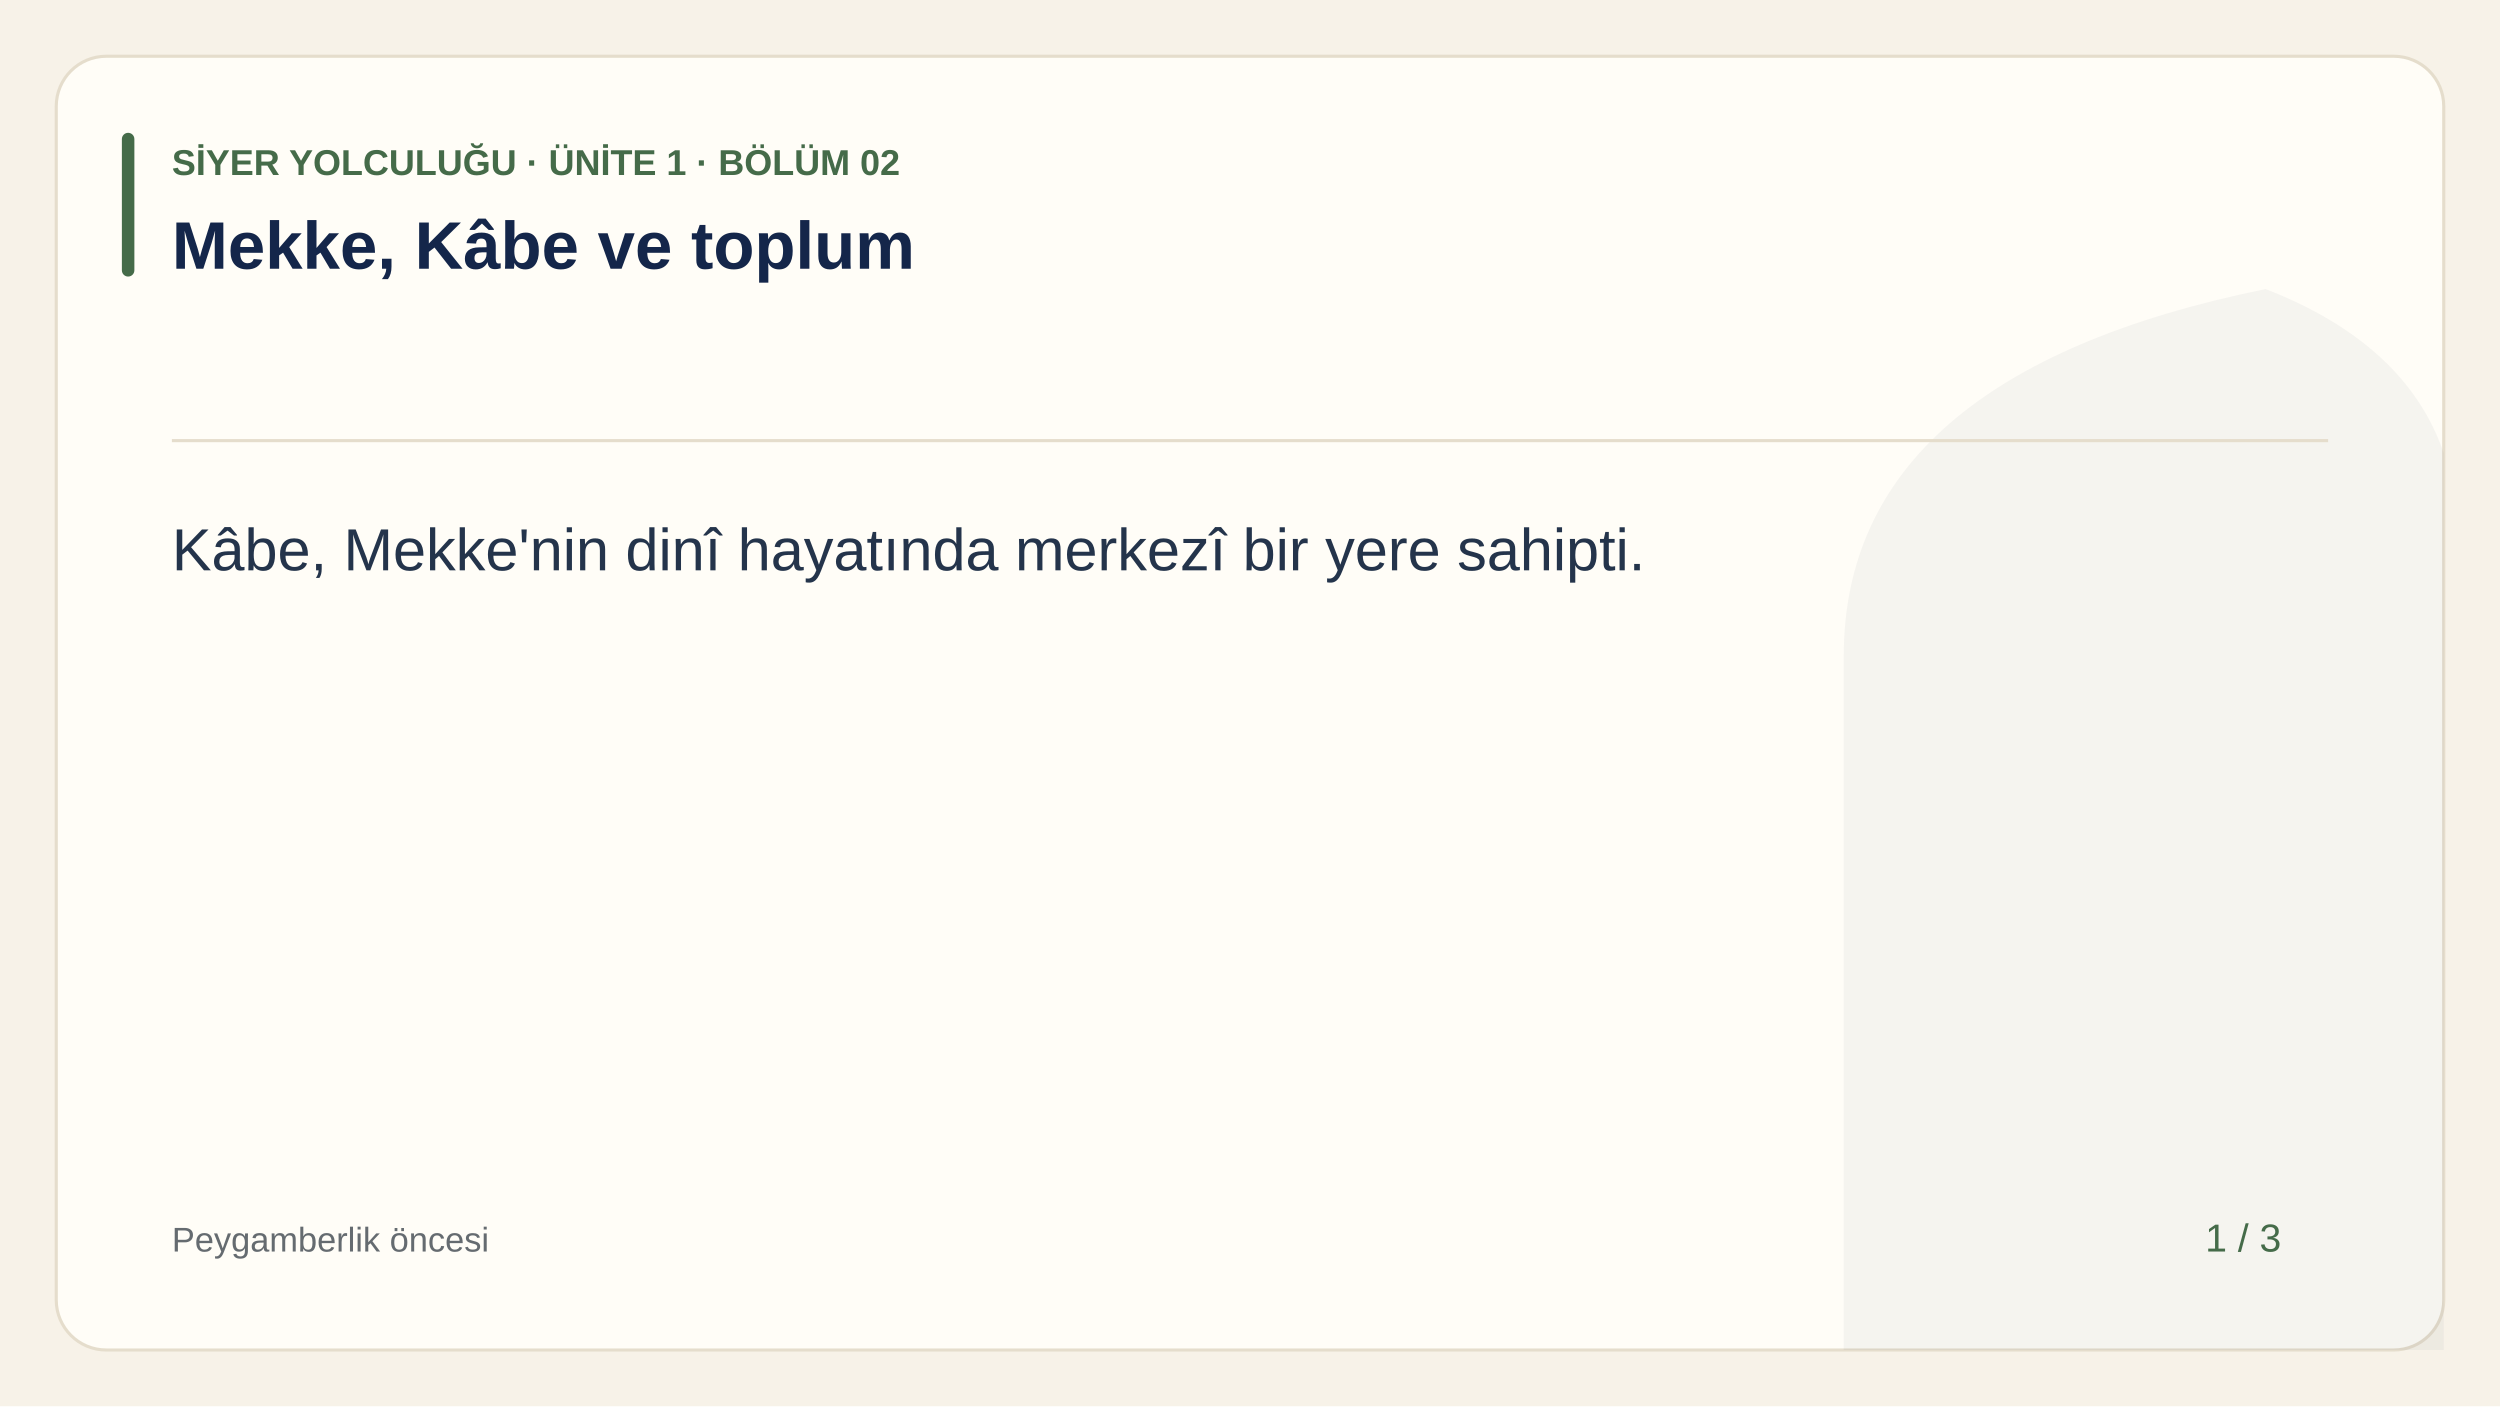
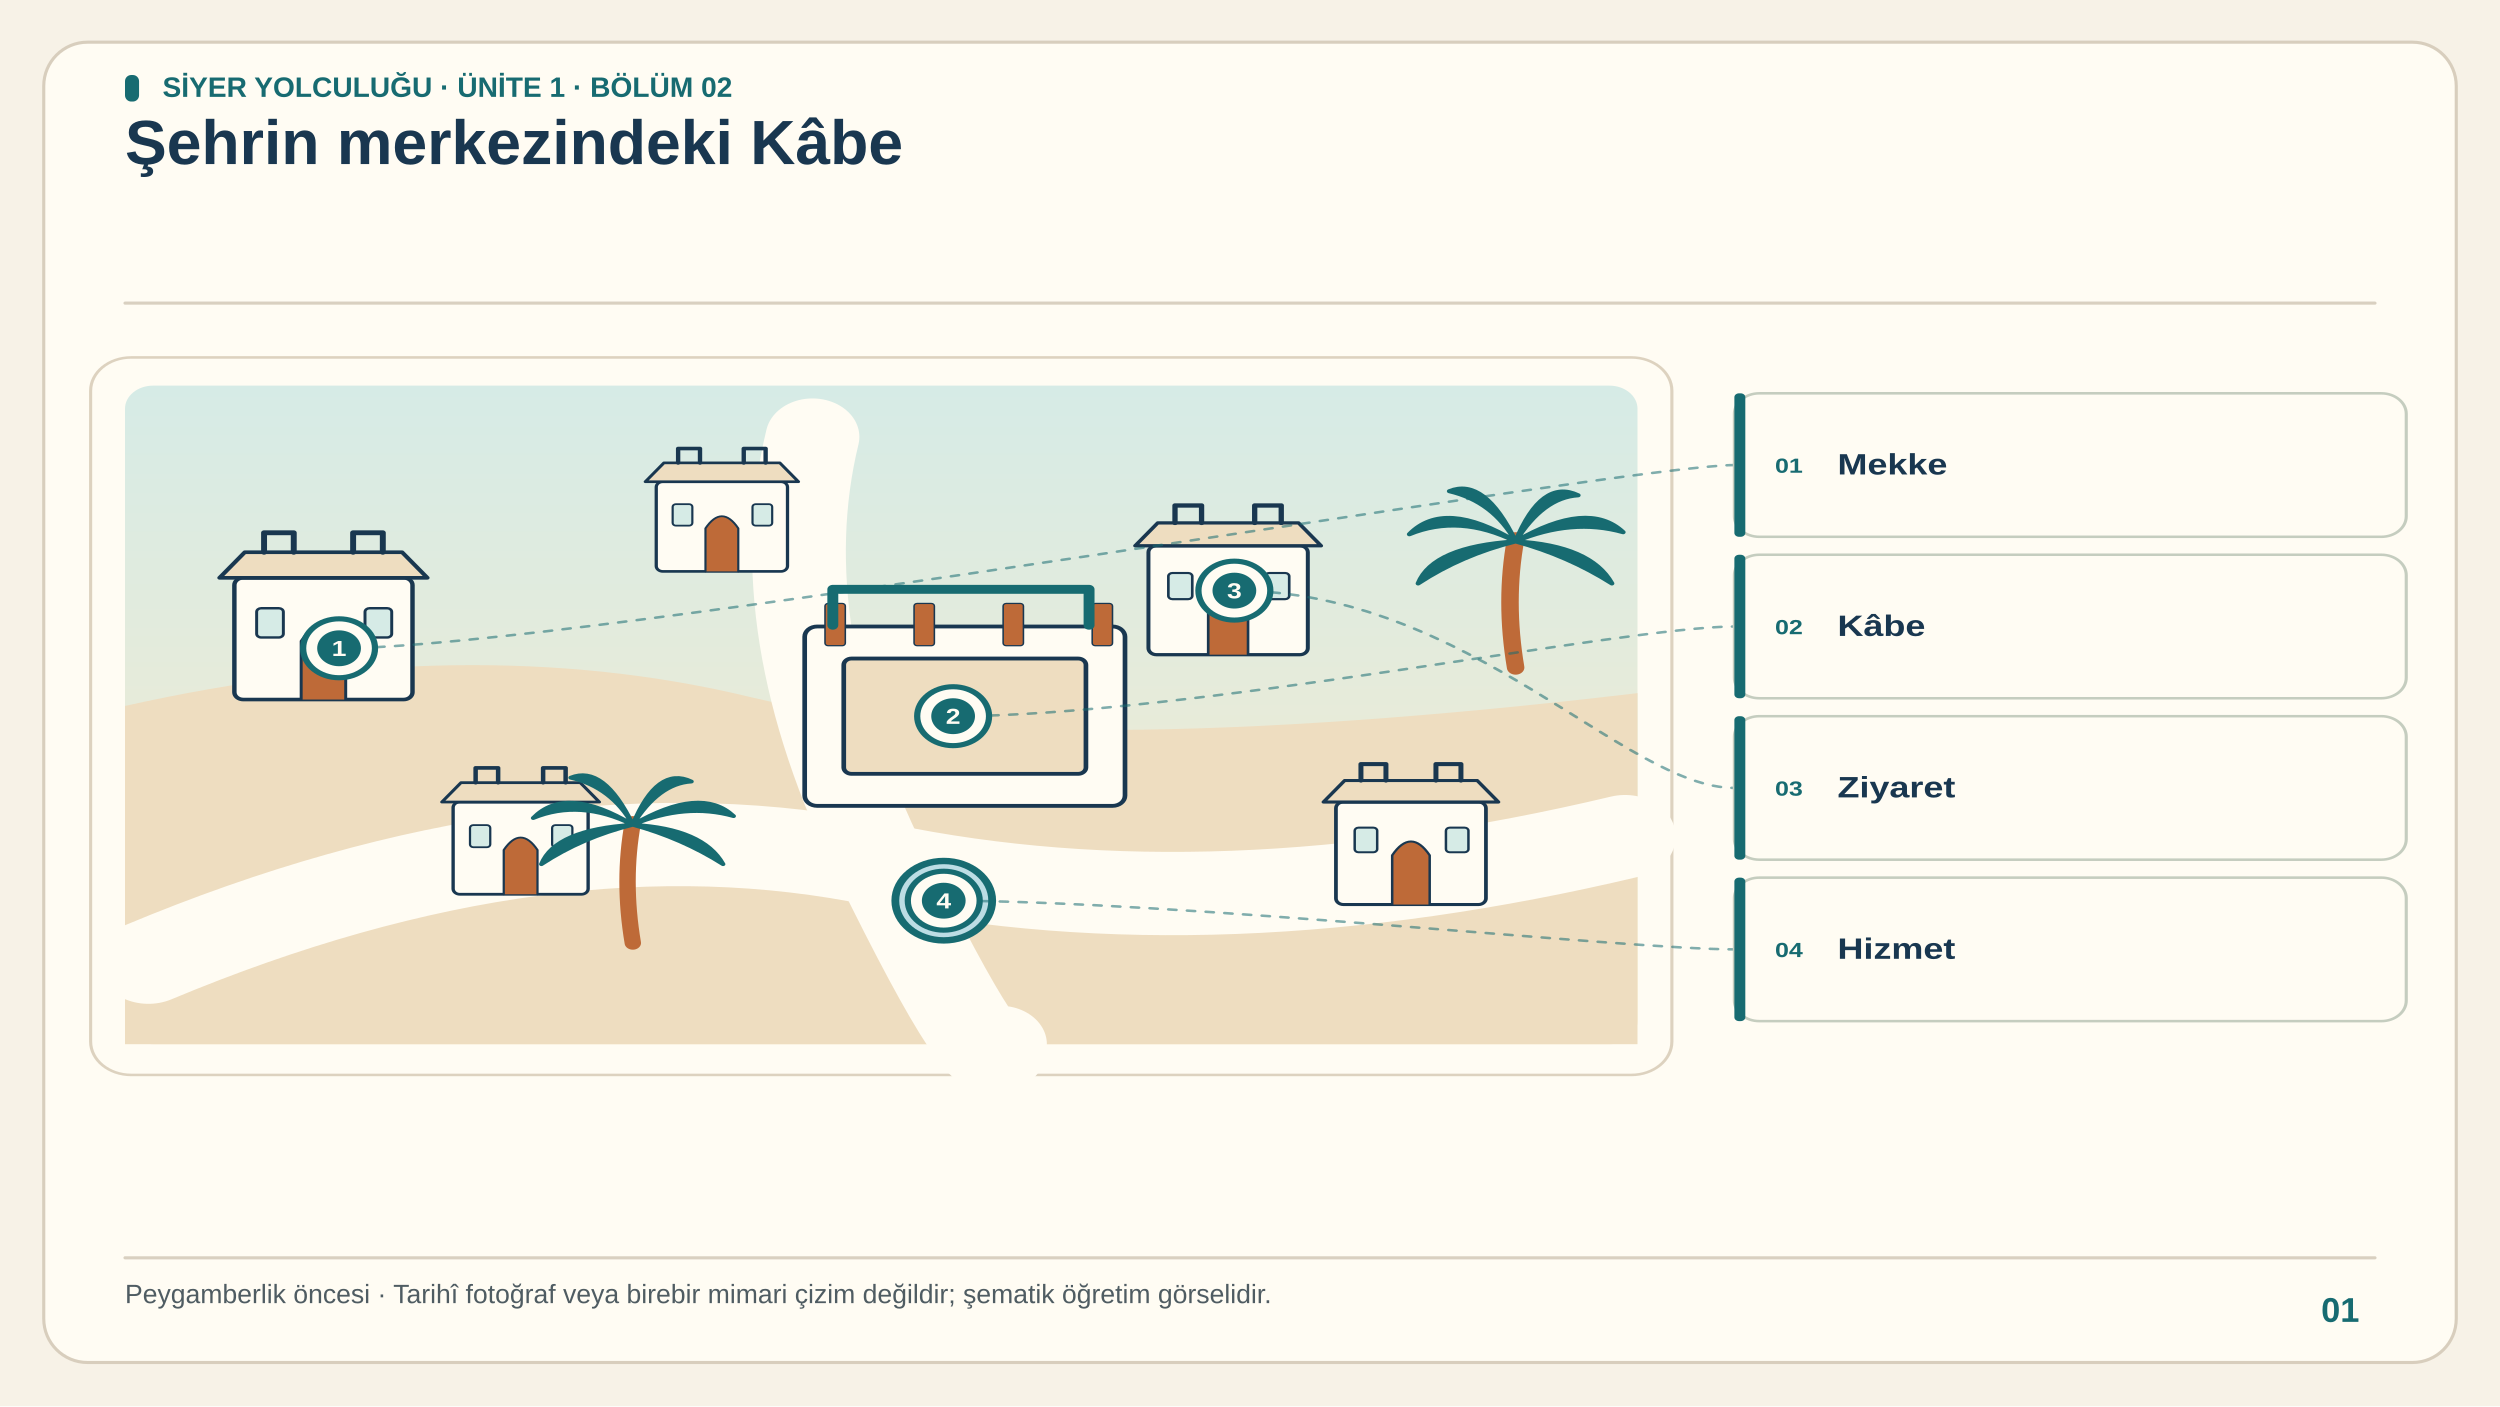
- <svg xmlns="http://www.w3.org/2000/svg" width="1600" height="900" viewBox="0 0 1600 900" role="img" aria-labelledby="title desc">
-   <rect width="1600" height="900" fill="#f7f2e8" />
-   <rect x="36" y="36" width="1528" height="828" rx="32" fill="#fffdf7" stroke="#e5ddcc" stroke-width="2" />
-   <path d="M1180 864V420Q1180 240 1450 185Q1540 220 1564 290V864" fill="#14264a" opacity=".045" />
-   <rect x="78" y="85" width="8" height="92" rx="4" fill="#456b49" />
-   <text x="110" y="112" fill="#456b49" font-family="Arial,sans-serif" font-size="23" font-weight="700">SİYER YOLCULUĞU · ÜNİTE 1 · BÖLÜM 02</text>
-   <text x="110" y="172" fill="#14264a" font-family="Arial,sans-serif" font-size="43" font-weight="700">Mekke, Kâbe ve toplum</text>
-   <line x1="110" y1="282" x2="1490" y2="282" stroke="#e5ddcc" stroke-width="2" />
-   <text x="110" y="365" fill="#24344b" font-family="Arial,sans-serif" font-size="38">Kâbe, Mekke'nin dinî hayatında merkezî bir yere sahipti.</text>
-   <text x="110" y="801" fill="#656b70" font-family="Arial,sans-serif" font-size="22">Peygamberlik öncesi</text>
-   <text x="1460" y="801" text-anchor="end" fill="#456b49" font-family="Arial,sans-serif" font-size="25">1 / 3</text>
+ <svg xmlns="http://www.w3.org/2000/svg" width="1600" height="900" viewBox="0 0 1600 900" role="img" aria-labelledby="f2_0title f2_0desc">
+   <defs>
+     <linearGradient id="f2_0sky" x1="0" y1="0" x2="0" y2="1">
+       <stop stop-color="#D6EBE6" />
+       <stop offset="1" stop-color="#F8EBCD" />
+     </linearGradient>
+     <linearGradient id="f2_0wood">
+       <stop stop-color="#C79560" />
+       <stop offset="1" stop-color="#E2BE80" />
+     </linearGradient>
+     <filter id="f2_0shadow" x="-15%" y="-15%" width="130%" height="140%">
+       <feDropShadow dx="0" dy="6" stdDeviation="7" flood-color="#193750" flood-opacity=".12" />
+     </filter>
+   </defs>
+   <rect x="0" y="0" width="1600" height="900" rx="0" fill="#F7F2E7" stroke="none" stroke-width="1" />
+   <rect x="28" y="27" width="1544" height="845" rx="28" fill="#FFFCF3" stroke="#D8CEBD" stroke-width="2" />
+   <rect x="80" y="48" width="9" height="17" rx="4" fill="#176B71" stroke="none" stroke-width="1" />
+   <text x="104" y="62" font-family="Arial, sans-serif" font-size="18" fill="#176B71" font-weight="700" text-anchor="start">SİYER YOLCULUĞU · ÜNİTE 1 · BÖLÜM 02</text>
+   <text x="80" y="105" font-family="Arial, sans-serif" font-size="40" fill="#193750" font-weight="700" text-anchor="start">Şehrin merkezindeki Kâbe</text>
+   <path d="M80 194 H1520" fill="none" stroke="#D9D0C0" stroke-width="2" stroke-linecap="round" stroke-linejoin="round" />
+   <g transform="translate(0 50) scale(1 .82)">
+     <rect x="58" y="218" width="1012" height="560" rx="26" fill="#FFFCF3" stroke="#DDD2BF" stroke-width="2" />
+     <rect x="80" y="240" width="968" height="514" rx="18" fill="url(#f2_0sky)" stroke="none" stroke-width="1" />
+     <path d="M80 490 Q300 430 480 483 T1048 480 V754 H80 Z" fill="#EEDDC0" stroke="none" stroke-width="0" stroke-linecap="round" stroke-linejoin="round" />
+     <path d="M95 690 Q350 560 564 614 T1040 592" fill="none" stroke="#FFFCF3" stroke-width="65" stroke-linecap="round" stroke-linejoin="round" />
+     <path d="M520 280 Q490 430 564 614 T640 754" fill="none" stroke="#FFFCF3" stroke-width="60" stroke-linecap="round" stroke-linejoin="round" />
+     <g transform="translate(150 390) scale(0.95)">
+       <rect x="0" y="0" width="120" height="100" rx="6" fill="#FFFCF3" stroke="#193750" stroke-width="3" />
+       <path d="M-10 0 H130 L113 -21 H7 Z" fill="#EEDDC0" stroke="#193750" stroke-width="3" stroke-linecap="round" stroke-linejoin="round" />
+       <path d="M45 100 V52 Q60 25 75 52 V100" fill="#BE6A38" stroke="#193750" stroke-width="2" stroke-linecap="round" stroke-linejoin="round" />
+       <rect x="15" y="25" width="18" height="24" rx="3" fill="#D6EBE6" stroke="#193750" stroke-width="2" />
+       <rect x="88" y="25" width="18" height="24" rx="3" fill="#D6EBE6" stroke="#193750" stroke-width="2" />
+       <path d="M20 -21 V-37 H40 V-21 M80 -21 V-37 H100 V-21" fill="none" stroke="#193750" stroke-width="4" stroke-linecap="round" stroke-linejoin="round" />
+     </g>
+     <g transform="translate(290 565) scale(0.72)">
+       <rect x="0" y="0" width="120" height="100" rx="6" fill="#FFFCF3" stroke="#193750" stroke-width="3" />
+       <path d="M-10 0 H130 L113 -21 H7 Z" fill="#EEDDC0" stroke="#193750" stroke-width="3" stroke-linecap="round" stroke-linejoin="round" />
+       <path d="M45 100 V52 Q60 25 75 52 V100" fill="#BE6A38" stroke="#193750" stroke-width="2" stroke-linecap="round" stroke-linejoin="round" />
+       <rect x="15" y="25" width="18" height="24" rx="3" fill="#D6EBE6" stroke="#193750" stroke-width="2" />
+       <rect x="88" y="25" width="18" height="24" rx="3" fill="#D6EBE6" stroke="#193750" stroke-width="2" />
+       <path d="M20 -21 V-37 H40 V-21 M80 -21 V-37 H100 V-21" fill="none" stroke="#193750" stroke-width="4" stroke-linecap="round" stroke-linejoin="round" />
+     </g>
+     <g transform="translate(735 365) scale(0.85)">
+       <rect x="0" y="0" width="120" height="100" rx="6" fill="#FFFCF3" stroke="#193750" stroke-width="3" />
+       <path d="M-10 0 H130 L113 -21 H7 Z" fill="#EEDDC0" stroke="#193750" stroke-width="3" stroke-linecap="round" stroke-linejoin="round" />
+       <path d="M45 100 V52 Q60 25 75 52 V100" fill="#BE6A38" stroke="#193750" stroke-width="2" stroke-linecap="round" stroke-linejoin="round" />
+       <rect x="15" y="25" width="18" height="24" rx="3" fill="#D6EBE6" stroke="#193750" stroke-width="2" />
+       <rect x="88" y="25" width="18" height="24" rx="3" fill="#D6EBE6" stroke="#193750" stroke-width="2" />
+       <path d="M20 -21 V-37 H40 V-21 M80 -21 V-37 H100 V-21" fill="none" stroke="#193750" stroke-width="4" stroke-linecap="round" stroke-linejoin="round" />
+     </g>
+     <g transform="translate(855 565) scale(0.8)">
+       <rect x="0" y="0" width="120" height="100" rx="6" fill="#FFFCF3" stroke="#193750" stroke-width="3" />
+       <path d="M-10 0 H130 L113 -21 H7 Z" fill="#EEDDC0" stroke="#193750" stroke-width="3" stroke-linecap="round" stroke-linejoin="round" />
+       <path d="M45 100 V52 Q60 25 75 52 V100" fill="#BE6A38" stroke="#193750" stroke-width="2" stroke-linecap="round" stroke-linejoin="round" />
+       <rect x="15" y="25" width="18" height="24" rx="3" fill="#D6EBE6" stroke="#193750" stroke-width="2" />
+       <rect x="88" y="25" width="18" height="24" rx="3" fill="#D6EBE6" stroke="#193750" stroke-width="2" />
+       <path d="M20 -21 V-37 H40 V-21 M80 -21 V-37 H100 V-21" fill="none" stroke="#193750" stroke-width="4" stroke-linecap="round" stroke-linejoin="round" />
+     </g>
+     <g transform="translate(420 315) scale(0.7)">
+       <rect x="0" y="0" width="120" height="100" rx="6" fill="#FFFCF3" stroke="#193750" stroke-width="3" />
+       <path d="M-10 0 H130 L113 -21 H7 Z" fill="#EEDDC0" stroke="#193750" stroke-width="3" stroke-linecap="round" stroke-linejoin="round" />
+       <path d="M45 100 V52 Q60 25 75 52 V100" fill="#BE6A38" stroke="#193750" stroke-width="2" stroke-linecap="round" stroke-linejoin="round" />
+       <rect x="15" y="25" width="18" height="24" rx="3" fill="#D6EBE6" stroke="#193750" stroke-width="2" />
+       <rect x="88" y="25" width="18" height="24" rx="3" fill="#D6EBE6" stroke="#193750" stroke-width="2" />
+       <path d="M20 -21 V-37 H40 V-21 M80 -21 V-37 H100 V-21" fill="none" stroke="#193750" stroke-width="4" stroke-linecap="round" stroke-linejoin="round" />
+     </g>
+     <rect x="515" y="428" width="205" height="140" rx="8" fill="#FFFCF3" stroke="#193750" stroke-width="3" />
+     <rect x="540" y="453" width="155" height="90" rx="5" fill="#EEDDC0" stroke="#193750" stroke-width="3" />
+     <rect x="528" y="410" width="13" height="33" rx="2" fill="#BE6A38" stroke="#193750" stroke-width="1" />
+     <rect x="585" y="410" width="13" height="33" rx="2" fill="#BE6A38" stroke="#193750" stroke-width="1" />
+     <rect x="642" y="410" width="13" height="33" rx="2" fill="#BE6A38" stroke="#193750" stroke-width="1" />
+     <rect x="699" y="410" width="13" height="33" rx="2" fill="#BE6A38" stroke="#193750" stroke-width="1" />
+     <path d="M533 427 V399 H697 V427" fill="none" stroke="#176B71" stroke-width="7" stroke-linecap="round" stroke-linejoin="round" />
+     <g transform="translate(970 460) scale(0.8)">
+       <path d="M0 0 Q-9 -65 0 -125" fill="none" stroke="#BE6A38" stroke-width="14" stroke-linecap="round" stroke-linejoin="round" />
+       <path d="M0 -123 Q-57 -165 -85 -130 Q-45 -150 0 -123 M0 -123 Q58 -164 86 -132 Q45 -146 0 -123 M0 -123 Q-25 -186 -53 -172 Q-18 -162 0 -123 M0 -123 Q21 -185 50 -168 Q22 -166 0 -123 M0 -123 Q-66 -118 -78 -82 Q-43 -110 0 -123 M0 -123 Q60 -119 77 -82 Q42 -109 0 -123" fill="#176B71" stroke="#176B71" stroke-width="4" stroke-linecap="round" stroke-linejoin="round" />
+     </g>
+     <g transform="translate(405 675) scale(0.75)">
+       <path d="M0 0 Q-9 -65 0 -125" fill="none" stroke="#BE6A38" stroke-width="14" stroke-linecap="round" stroke-linejoin="round" />
+       <path d="M0 -123 Q-57 -165 -85 -130 Q-45 -150 0 -123 M0 -123 Q58 -164 86 -132 Q45 -146 0 -123 M0 -123 Q-25 -186 -53 -172 Q-18 -162 0 -123 M0 -123 Q21 -185 50 -168 Q22 -166 0 -123 M0 -123 Q-66 -118 -78 -82 Q-43 -110 0 -123 M0 -123 Q60 -119 77 -82 Q42 -109 0 -123" fill="#176B71" stroke="#176B71" stroke-width="4" stroke-linecap="round" stroke-linejoin="round" />
+     </g>
+     <circle cx="604" cy="642" r="31" fill="#BCDDE4" stroke="#176B71" stroke-width="5" />
+     <ellipse cx="604" cy="642" rx="15" ry="10" fill="#80BBC3" />
+     <path d="M217 445 C367 445 1040 302 1110 302" fill="none" stroke="#176B71" stroke-width="2" stroke-linecap="round" stroke-linejoin="round" stroke-dasharray="5 7" opacity=".55" />
+     <path d="M610 498 C760 498 1040 428 1110 428" fill="none" stroke="#176B71" stroke-width="2" stroke-linecap="round" stroke-linejoin="round" stroke-dasharray="5 7" opacity=".55" />
+     <path d="M790 400 C940 400 1040 554 1110 554" fill="none" stroke="#176B71" stroke-width="2" stroke-linecap="round" stroke-linejoin="round" stroke-dasharray="5 7" opacity=".55" />
+     <path d="M604 642 C754 642 1040 680 1110 680" fill="none" stroke="#176B71" stroke-width="2" stroke-linecap="round" stroke-linejoin="round" stroke-dasharray="5 7" opacity=".55" />
+     <rect x="1110" y="246" width="430" height="112" rx="16" fill="#FFFCF3" stroke="#C5CDBF" stroke-width="2" />
+     <rect x="1110" y="246" width="7" height="112" rx="3" fill="#176B71" stroke="none" stroke-width="1" />
+     <text x="1136" y="308" font-family="Arial, sans-serif" font-size="16" fill="#176B71" font-weight="700" text-anchor="start">01</text>
+     <text x="1176" y="309.36" font-family="Arial, sans-serif" font-size="23" fill="#193750" font-weight="600" text-anchor="start">Mekke</text>
+     <circle cx="217" cy="445" r="23" fill="#FFFCF3" stroke="#176B71" stroke-width="4" />
+     <circle cx="217" cy="445" r="14" fill="#176B71" stroke="none" stroke-width="1" />
+     <text x="217" y="451" font-family="Arial, sans-serif" font-size="17" fill="#FFFCF3" font-weight="700" text-anchor="middle">1</text>
+     <rect x="1110" y="372" width="430" height="112" rx="16" fill="#FFFCF3" stroke="#C5CDBF" stroke-width="2" />
+     <rect x="1110" y="372" width="7" height="112" rx="3" fill="#176B71" stroke="none" stroke-width="1" />
+     <text x="1136" y="434" font-family="Arial, sans-serif" font-size="16" fill="#176B71" font-weight="700" text-anchor="start">02</text>
+     <text x="1176" y="435.36" font-family="Arial, sans-serif" font-size="23" fill="#193750" font-weight="600" text-anchor="start">Kâbe</text>
+     <circle cx="610" cy="498" r="23" fill="#FFFCF3" stroke="#176B71" stroke-width="4" />
+     <circle cx="610" cy="498" r="14" fill="#176B71" stroke="none" stroke-width="1" />
+     <text x="610" y="504" font-family="Arial, sans-serif" font-size="17" fill="#FFFCF3" font-weight="700" text-anchor="middle">2</text>
+     <rect x="1110" y="498" width="430" height="112" rx="16" fill="#FFFCF3" stroke="#C5CDBF" stroke-width="2" />
+     <rect x="1110" y="498" width="7" height="112" rx="3" fill="#176B71" stroke="none" stroke-width="1" />
+     <text x="1136" y="560" font-family="Arial, sans-serif" font-size="16" fill="#176B71" font-weight="700" text-anchor="start">03</text>
+     <text x="1176" y="561.36" font-family="Arial, sans-serif" font-size="23" fill="#193750" font-weight="600" text-anchor="start">Ziyaret</text>
+     <circle cx="790" cy="400" r="23" fill="#FFFCF3" stroke="#176B71" stroke-width="4" />
+     <circle cx="790" cy="400" r="14" fill="#176B71" stroke="none" stroke-width="1" />
+     <text x="790" y="406" font-family="Arial, sans-serif" font-size="17" fill="#FFFCF3" font-weight="700" text-anchor="middle">3</text>
+     <rect x="1110" y="624" width="430" height="112" rx="16" fill="#FFFCF3" stroke="#C5CDBF" stroke-width="2" />
+     <rect x="1110" y="624" width="7" height="112" rx="3" fill="#176B71" stroke="none" stroke-width="1" />
+     <text x="1136" y="686" font-family="Arial, sans-serif" font-size="16" fill="#176B71" font-weight="700" text-anchor="start">04</text>
+     <text x="1176" y="687.36" font-family="Arial, sans-serif" font-size="23" fill="#193750" font-weight="600" text-anchor="start">Hizmet</text>
+     <circle cx="604" cy="642" r="23" fill="#FFFCF3" stroke="#176B71" stroke-width="4" />
+     <circle cx="604" cy="642" r="14" fill="#176B71" stroke="none" stroke-width="1" />
+     <text x="604" y="648" font-family="Arial, sans-serif" font-size="17" fill="#FFFCF3" font-weight="700" text-anchor="middle">4</text>
+   </g>
+   <path d="M80 805 H1520" fill="none" stroke="#D9D0C0" stroke-width="2" stroke-linecap="round" stroke-linejoin="round" />
+   <text x="80" y="834" font-family="Arial, sans-serif" font-size="17" fill="#4F5C62" font-weight="500" text-anchor="start">Peygamberlik öncesi · Tarihî fotoğraf veya birebir mimari çizim değildir; şematik öğretim görselidir.</text>
+   <text x="1510" y="846" font-family="Arial, sans-serif" font-size="22" fill="#176B71" font-weight="700" text-anchor="end">01</text>
</svg>
